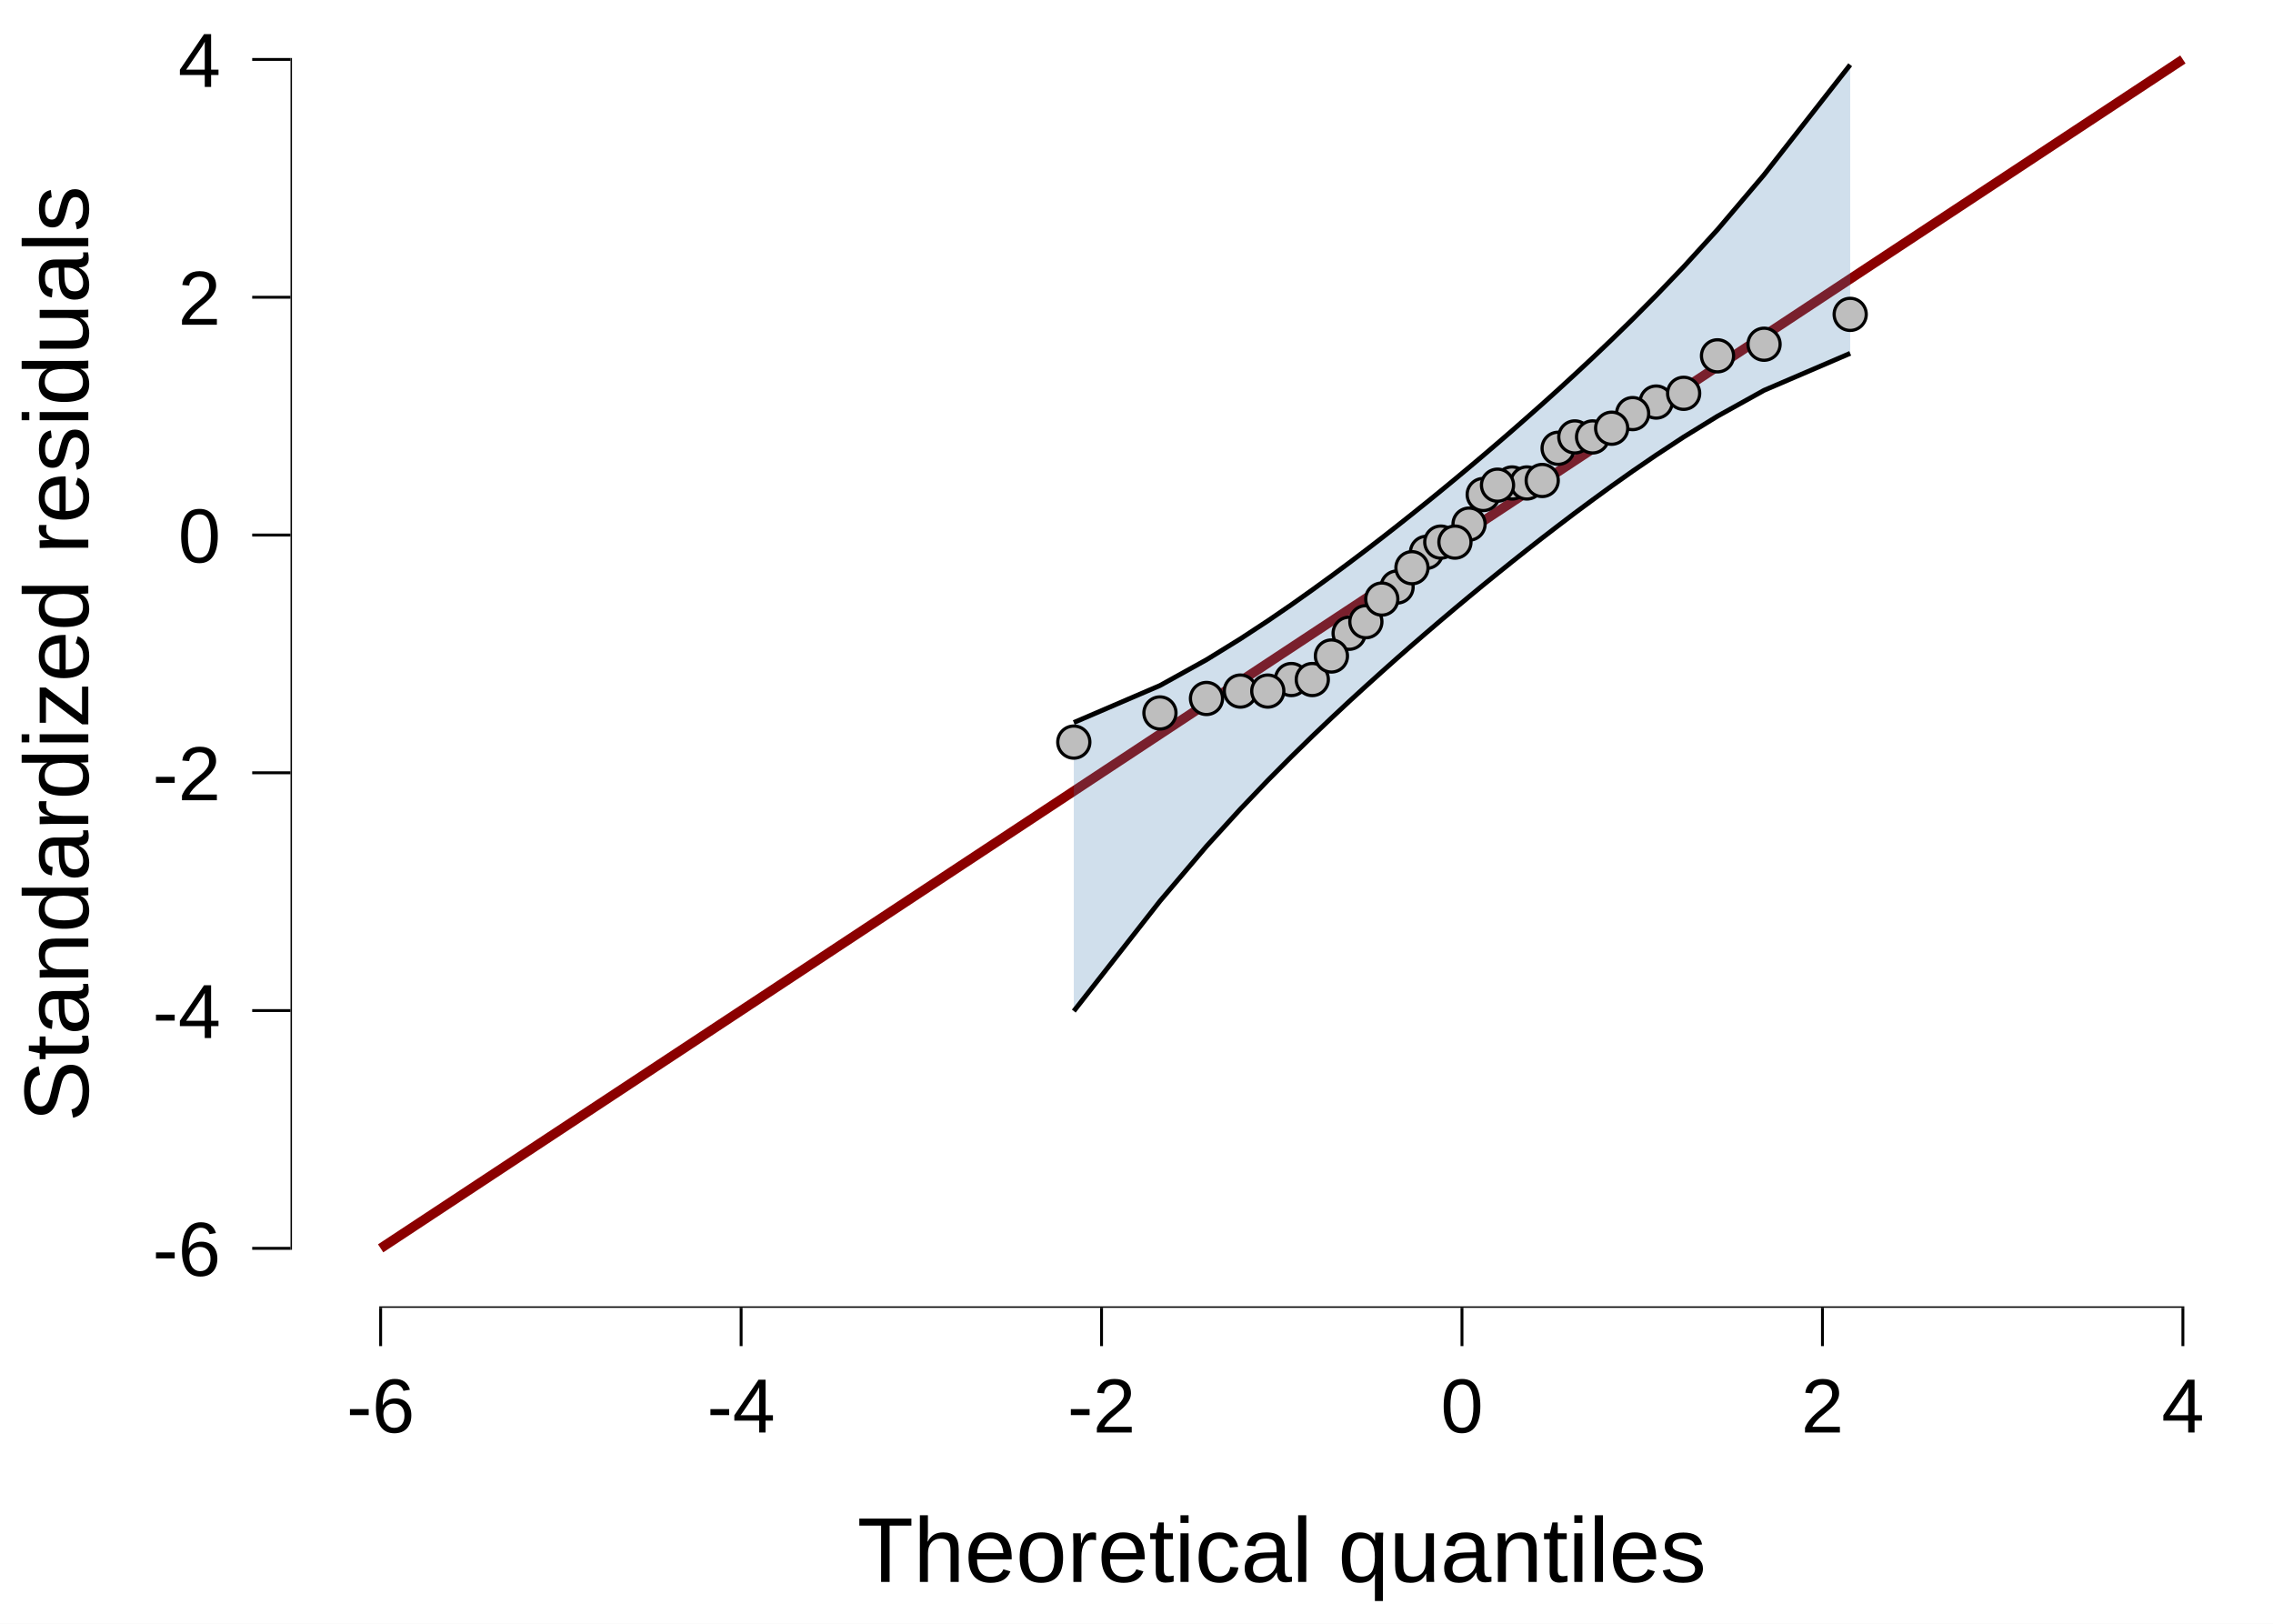
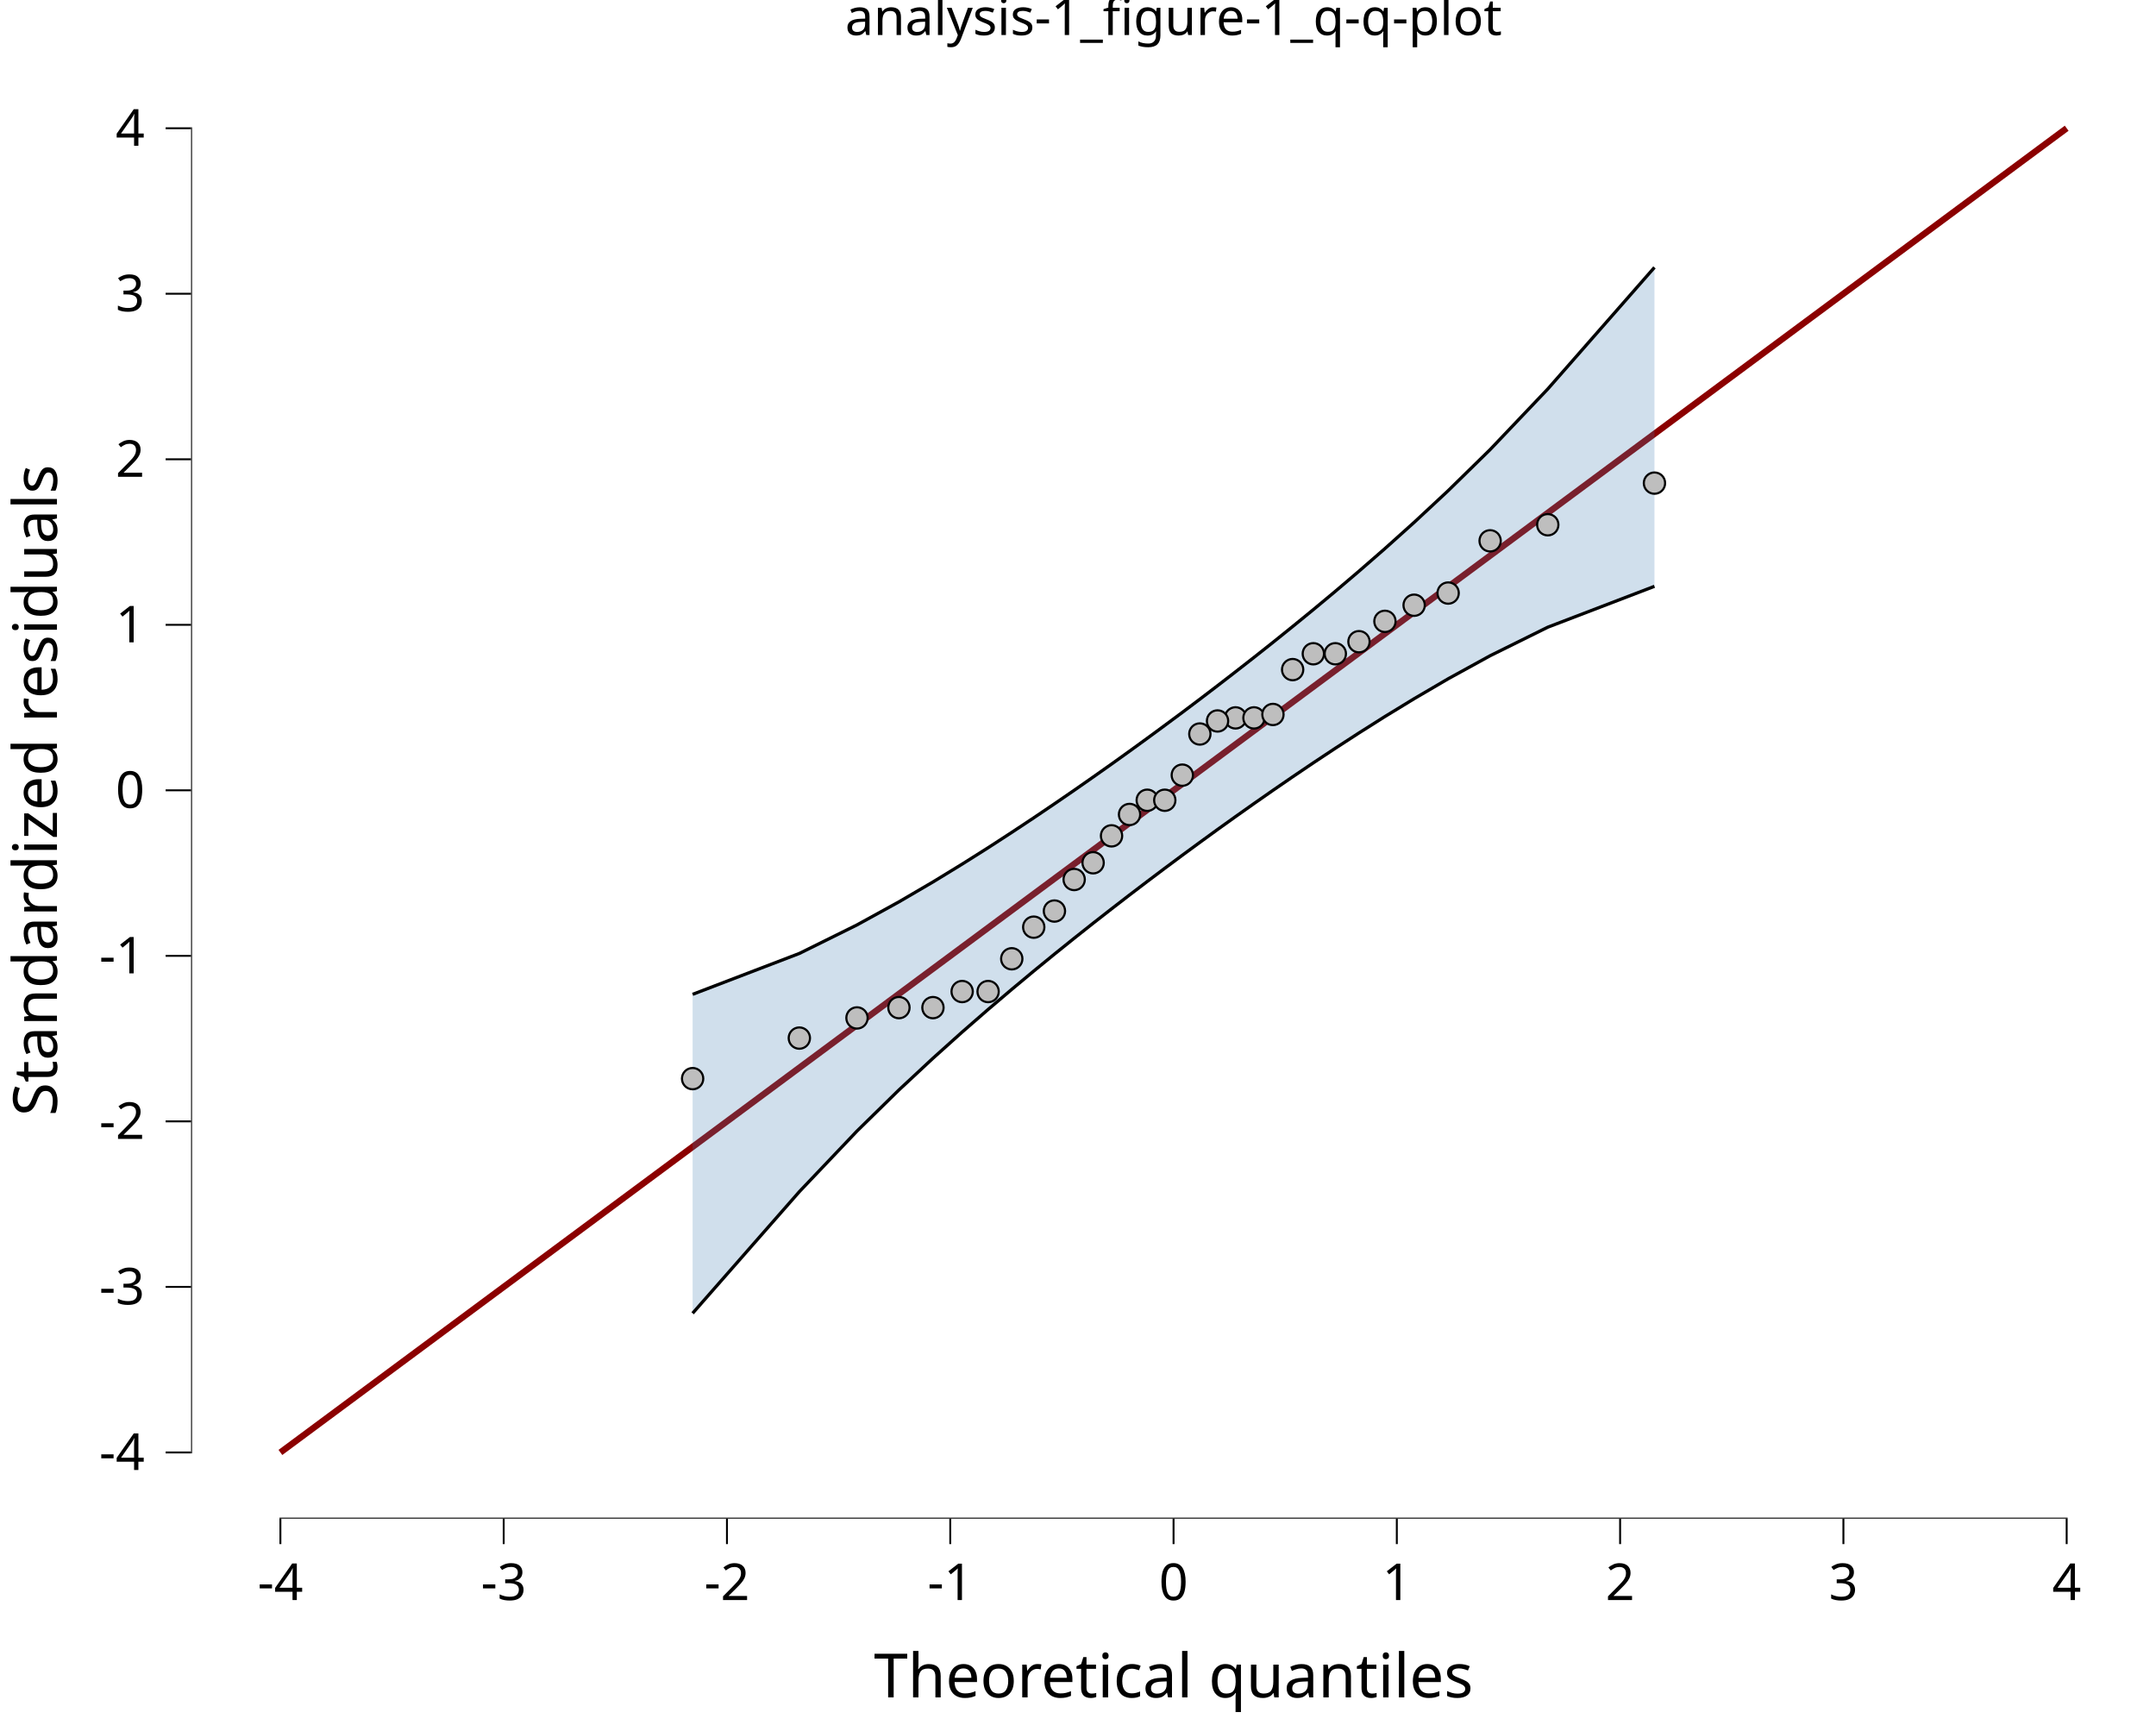
- <svg xmlns="http://www.w3.org/2000/svg" width="504.00pt" height="360.00pt" viewBox="0 0 504.00 360.00">
-   <g class="svglite">
-     <defs>
-       <style type="text/css">
+ <svg xmlns="http://www.w3.org/2000/svg" class="svglite" data-engine-version="2.0" width="720.00pt" height="576.00pt" viewBox="0 0 720.00 576.00">
+   <defs>
+     <style type="text/css">
    .svglite line, .svglite polyline, .svglite polygon, .svglite path, .svglite rect, .svglite circle {
      fill: none;
      stroke: #000000;
      stroke-linecap: round;
      stroke-linejoin: round;
      stroke-miterlimit: 10.00;
    }
-     .svglite text {
-       white-space: pre;
-     }
-     .svglite g.glyphgroup path {
-       fill: inherit;
-       stroke: none;
-     }
  </style>
-     </defs>
-     <rect width="100%" height="100%" style="stroke: none; fill: #FFFFFF;" />
-     <defs>
-       <clipPath id="cpMC4wMHw1MDQuMDB8MC4wMHwzNjAuMDA=">
-         <rect x="0.00" y="0.00" width="504.00" height="360.00" />
-       </clipPath>
-     </defs>
-     <g clip-path="url(#cpMC4wMHw1MDQuMDB8MC4wMHwzNjAuMDA=)">
-       <rect x="0.00" y="0.00" width="504.00" height="360.00" style="stroke-width: 10.67; stroke: none;" />
-     </g>
-     <defs>
-       <clipPath id="cpNjQuNDJ8NTA0LjAwfDAuMDB8Mjg5Ljk1">
-         <rect x="64.42" y="0.00" width="439.58" height="289.95" />
-       </clipPath>
-     </defs>
-     <g clip-path="url(#cpNjQuNDJ8NTA0LjAwfDAuMDB8Mjg5Ljk1)">
-       <rect x="64.42" y="0.00" width="439.58" height="289.95" style="stroke-width: 10.67; stroke: none;" />
-       <polyline points="84.40,276.77 484.02,13.18 " style="stroke-width: 2.13; stroke: #8B0000; stroke-linecap: butt;" />
-       <polygon points="238.10,160.19 257.20,151.99 267.52,146.27 275.03,141.64 281.11,137.65 286.34,134.07 290.98,130.78 295.22,127.70 299.15,124.78 302.86,121.98 306.39,119.26 309.78,116.61 313.08,113.99 316.30,111.41 319.47,108.83 322.61,106.24 325.74,103.63 328.88,100.98 332.05,98.27 335.27,95.49 338.56,92.60 341.96,89.59 345.49,86.41 349.19,83.01 353.13,79.34 357.36,75.31 362.01,70.77 367.23,65.51 373.32,59.16 380.83,50.91 391.15,38.75 410.25,14.36 410.25,78.34 391.15,86.54 380.83,92.27 373.32,96.89 367.23,100.89 362.01,104.46 357.36,107.75 353.13,110.83 349.19,113.75 345.49,116.56 341.96,119.27 338.56,121.93 335.27,124.54 332.05,127.13 328.88,129.70 325.74,132.29 322.61,134.90 319.47,137.55 316.30,140.26 313.08,143.04 309.78,145.93 306.39,148.95 302.86,152.13 299.15,155.52 295.22,159.19 290.98,163.23 286.34,167.76 281.11,173.02 275.03,179.38 267.52,187.62 257.20,199.78 238.10,224.17 " style="stroke-width: 0.00; stroke: none; stroke-linecap: butt; fill: #4682B4; fill-opacity: 0.25;" />
-       <polyline points="238.10,160.19 257.20,151.99 267.52,146.27 275.03,141.64 281.11,137.65 286.34,134.07 290.98,130.78 295.22,127.70 299.15,124.78 302.86,121.98 306.39,119.26 309.78,116.61 313.08,113.99 316.30,111.41 319.47,108.83 322.61,106.24 325.74,103.63 328.88,100.98 332.05,98.27 335.27,95.49 338.56,92.60 341.96,89.59 345.49,86.41 349.19,83.01 353.13,79.34 357.36,75.31 362.01,70.77 367.23,65.51 373.32,59.16 380.83,50.91 391.15,38.75 410.25,14.36 " style="stroke-width: 1.07; stroke-linecap: butt;" />
-       <polyline points="410.25,78.34 391.15,86.54 380.83,92.27 373.32,96.89 367.23,100.89 362.01,104.46 357.36,107.75 353.13,110.83 349.19,113.75 345.49,116.56 341.96,119.27 338.56,121.93 335.27,124.54 332.05,127.13 328.88,129.70 325.74,132.29 322.61,134.90 319.47,137.55 316.30,140.26 313.08,143.04 309.78,145.93 306.39,148.95 302.86,152.13 299.15,155.52 295.22,159.19 290.98,163.23 286.34,167.76 281.11,173.02 275.03,179.38 267.52,187.62 257.20,199.78 238.10,224.17 " style="stroke-width: 1.07; stroke-linecap: butt;" />
-       <circle cx="286.34" cy="150.66" r="3.56" style="stroke-width: 0.71; fill: #BEBEBE;" />
-       <circle cx="299.15" cy="140.40" r="3.56" style="stroke-width: 0.71; fill: #BEBEBE;" />
-       <circle cx="309.78" cy="130.15" r="3.56" style="stroke-width: 0.71; fill: #BEBEBE;" />
-       <circle cx="290.98" cy="150.66" r="3.56" style="stroke-width: 0.71; fill: #BEBEBE;" />
-       <circle cx="328.88" cy="109.64" r="3.56" style="stroke-width: 0.71; fill: #BEBEBE;" />
-       <circle cx="345.49" cy="99.39" r="3.56" style="stroke-width: 0.71; fill: #BEBEBE;" />
-       <circle cx="367.23" cy="89.14" r="3.56" style="stroke-width: 0.71; fill: #BEBEBE;" />
-       <circle cx="380.83" cy="78.89" r="3.56" style="stroke-width: 0.71; fill: #BEBEBE;" />
-       <circle cx="391.15" cy="76.32" r="3.56" style="stroke-width: 0.71; fill: #BEBEBE;" />
-       <circle cx="335.27" cy="107.08" r="3.56" style="stroke-width: 0.71; fill: #BEBEBE;" />
-       <circle cx="275.03" cy="153.22" r="3.56" style="stroke-width: 0.71; fill: #BEBEBE;" />
-       <circle cx="302.86" cy="137.84" r="3.56" style="stroke-width: 0.71; fill: #BEBEBE;" />
-       <circle cx="316.30" cy="122.46" r="3.56" style="stroke-width: 0.71; fill: #BEBEBE;" />
-       <circle cx="338.56" cy="107.08" r="3.56" style="stroke-width: 0.71; fill: #BEBEBE;" />
-       <circle cx="281.11" cy="153.22" r="3.56" style="stroke-width: 0.71; fill: #BEBEBE;" />
-       <circle cx="362.01" cy="91.70" r="3.56" style="stroke-width: 0.71; fill: #BEBEBE;" />
-       <circle cx="325.74" cy="116.20" r="3.56" style="stroke-width: 0.71; fill: #BEBEBE;" />
-       <circle cx="313.08" cy="125.87" r="3.56" style="stroke-width: 0.71; fill: #BEBEBE;" />
-       <circle cx="349.19" cy="96.87" r="3.56" style="stroke-width: 0.71; fill: #BEBEBE;" />
-       <circle cx="373.32" cy="87.20" r="3.56" style="stroke-width: 0.71; fill: #BEBEBE;" />
-       <circle cx="353.13" cy="96.87" r="3.56" style="stroke-width: 0.71; fill: #BEBEBE;" />
-       <circle cx="341.96" cy="106.53" r="3.56" style="stroke-width: 0.71; fill: #BEBEBE;" />
-       <circle cx="267.52" cy="154.86" r="3.56" style="stroke-width: 0.71; fill: #BEBEBE;" />
-       <circle cx="238.10" cy="164.53" r="3.56" style="stroke-width: 0.71; fill: #BEBEBE;" />
-       <circle cx="319.47" cy="120.19" r="3.56" style="stroke-width: 0.71; fill: #BEBEBE;" />
-       <circle cx="332.05" cy="107.57" r="3.56" style="stroke-width: 0.71; fill: #BEBEBE;" />
-       <circle cx="295.22" cy="145.44" r="3.56" style="stroke-width: 0.71; fill: #BEBEBE;" />
-       <circle cx="257.20" cy="158.07" r="3.56" style="stroke-width: 0.71; fill: #BEBEBE;" />
-       <circle cx="322.61" cy="120.19" r="3.56" style="stroke-width: 0.71; fill: #BEBEBE;" />
-       <circle cx="306.39" cy="132.82" r="3.56" style="stroke-width: 0.71; fill: #BEBEBE;" />
-       <circle cx="357.36" cy="94.94" r="3.56" style="stroke-width: 0.71; fill: #BEBEBE;" />
-       <circle cx="410.25" cy="69.70" r="3.56" style="stroke-width: 0.71; fill: #BEBEBE;" />
-       <line x1="84.09" y1="289.95" x2="484.34" y2="289.95" style="stroke-width: 0.64; stroke-linecap: butt;" />
-       <line x1="64.42" y1="277.09" x2="64.42" y2="12.86" style="stroke-width: 0.64; stroke-linecap: butt;" />
-       <rect x="64.42" y="0.00" width="439.58" height="289.95" style="stroke-width: 0.00; stroke: none;" />
-     </g>
-     <g clip-path="url(#cpMC4wMHw1MDQuMDB8MC4wMHwzNjAuMDA=)">
-       <polyline points="64.42,289.95 64.42,0.00 " style="stroke-width: 0.00; stroke: none; stroke-linecap: butt;" />
-       <text x="48.95" y="282.86" text-anchor="end" style="font-size: 17.00px; font-family: &quot;Arial&quot;;" textLength="15.11px" lengthAdjust="spacingAndGlyphs">-6</text>
-       <text x="48.95" y="230.14" text-anchor="end" style="font-size: 17.00px; font-family: &quot;Arial&quot;;" textLength="15.11px" lengthAdjust="spacingAndGlyphs">-4</text>
-       <text x="48.95" y="177.42" text-anchor="end" style="font-size: 17.00px; font-family: &quot;Arial&quot;;" textLength="15.11px" lengthAdjust="spacingAndGlyphs">-2</text>
-       <text x="48.95" y="124.70" text-anchor="end" style="font-size: 17.00px; font-family: &quot;Arial&quot;;" textLength="9.45px" lengthAdjust="spacingAndGlyphs">0</text>
-       <text x="48.95" y="71.99" text-anchor="end" style="font-size: 17.00px; font-family: &quot;Arial&quot;;" textLength="9.45px" lengthAdjust="spacingAndGlyphs">2</text>
-       <text x="48.95" y="19.27" text-anchor="end" style="font-size: 17.00px; font-family: &quot;Arial&quot;;" textLength="9.45px" lengthAdjust="spacingAndGlyphs">4</text>
-       <polyline points="55.92,276.77 64.42,276.77 " style="stroke-width: 0.64; stroke-linecap: butt;" />
-       <polyline points="55.92,224.05 64.42,224.05 " style="stroke-width: 0.64; stroke-linecap: butt;" />
-       <polyline points="55.92,171.33 64.42,171.33 " style="stroke-width: 0.64; stroke-linecap: butt;" />
-       <polyline points="55.92,118.62 64.42,118.62 " style="stroke-width: 0.64; stroke-linecap: butt;" />
-       <polyline points="55.92,65.90 64.42,65.90 " style="stroke-width: 0.64; stroke-linecap: butt;" />
-       <polyline points="55.92,13.18 64.42,13.18 " style="stroke-width: 0.64; stroke-linecap: butt;" />
-       <polyline points="64.42,289.95 504.00,289.95 " style="stroke-width: 0.00; stroke: none; stroke-linecap: butt;" />
-       <polyline points="84.40,298.45 84.40,289.95 " style="stroke-width: 0.64; stroke-linecap: butt;" />
-       <polyline points="164.33,298.45 164.33,289.95 " style="stroke-width: 0.64; stroke-linecap: butt;" />
-       <polyline points="244.25,298.45 244.25,289.95 " style="stroke-width: 0.64; stroke-linecap: butt;" />
-       <polyline points="324.17,298.45 324.17,289.95 " style="stroke-width: 0.64; stroke-linecap: butt;" />
-       <polyline points="404.10,298.45 404.10,289.95 " style="stroke-width: 0.64; stroke-linecap: butt;" />
-       <polyline points="484.02,298.45 484.02,289.95 " style="stroke-width: 0.64; stroke-linecap: butt;" />
-       <text x="84.40" y="317.60" text-anchor="middle" style="font-size: 17.00px; font-family: &quot;Arial&quot;;" textLength="15.11px" lengthAdjust="spacingAndGlyphs">-6</text>
-       <text x="164.33" y="317.60" text-anchor="middle" style="font-size: 17.00px; font-family: &quot;Arial&quot;;" textLength="15.11px" lengthAdjust="spacingAndGlyphs">-4</text>
-       <text x="244.25" y="317.60" text-anchor="middle" style="font-size: 17.00px; font-family: &quot;Arial&quot;;" textLength="15.11px" lengthAdjust="spacingAndGlyphs">-2</text>
-       <text x="324.17" y="317.60" text-anchor="middle" style="font-size: 17.00px; font-family: &quot;Arial&quot;;" textLength="9.45px" lengthAdjust="spacingAndGlyphs">0</text>
-       <text x="404.10" y="317.60" text-anchor="middle" style="font-size: 17.00px; font-family: &quot;Arial&quot;;" textLength="9.45px" lengthAdjust="spacingAndGlyphs">2</text>
-       <text x="484.02" y="317.60" text-anchor="middle" style="font-size: 17.00px; font-family: &quot;Arial&quot;;" textLength="9.45px" lengthAdjust="spacingAndGlyphs">4</text>
-       <text x="284.21" y="350.73" text-anchor="middle" style="font-size: 20.40px; font-family: &quot;Arial&quot;;" textLength="188.23px" lengthAdjust="spacingAndGlyphs">Theoretical quantiles</text>
-       <text transform="translate(19.58,144.98) rotate(-90)" text-anchor="middle" style="font-size: 20.40px; font-family: &quot;Arial&quot;;" textLength="207.52px" lengthAdjust="spacingAndGlyphs">Standardized residuals</text>
-     </g>
+   </defs>
+   <rect width="100%" height="100%" style="stroke: none; fill: #FFFFFF;" />
+   <defs>
+     <clipPath id="cpMC4wMHw3MjAuMDB8MC4wMHw1NzYuMDA=">
+       <rect x="0.00" y="0.00" width="720.00" height="576.00" />
+     </clipPath>
+   </defs>
+   <g clip-path="url(#cpMC4wMHw3MjAuMDB8MC4wMHw1NzYuMDA=)">
+     <rect x="0.00" y="0.00" width="720.00" height="576.00" style="stroke-width: 10.67; stroke: none;" />
+   </g>
+   <defs>
+     <clipPath id="cpNjMuODF8NzIwLjAwfDIwLjcxfDUwNy4wOQ==">
+       <rect x="63.81" y="20.71" width="656.19" height="486.39" />
+     </clipPath>
+   </defs>
+   <g clip-path="url(#cpNjMuODF8NzIwLjAwfDIwLjcxfDUwNy4wOQ==)">
+     <rect x="63.81" y="20.71" width="656.19" height="486.39" style="stroke-width: 10.67; stroke: none;" />
+     <polyline points="93.64,484.99 690.17,42.82 " style="stroke-width: 2.13; stroke: #8B0000; stroke-linecap: butt;" />
+     <polygon points="231.30,332.02 266.94,318.37 286.19,308.84 300.20,301.14 311.56,294.50 321.31,288.54 329.98,283.07 337.88,277.94 345.22,273.08 352.13,268.41 358.72,263.89 365.05,259.47 371.20,255.13 377.21,250.82 383.12,246.53 388.98,242.22 394.83,237.88 400.69,233.47 406.60,228.96 412.61,224.32 418.76,219.52 425.10,214.50 431.68,209.20 438.59,203.56 445.93,197.45 453.83,190.73 462.50,183.18 472.25,174.43 483.61,163.85 497.63,150.12 516.88,129.89 552.51,89.29 552.51,195.78 516.88,209.43 497.63,218.96 483.61,226.66 472.25,233.31 462.50,239.26 453.83,244.74 445.93,249.86 438.59,254.72 431.68,259.39 425.10,263.91 418.76,268.33 412.61,272.68 406.60,276.98 400.69,281.28 394.83,285.58 388.98,289.93 383.12,294.34 377.21,298.84 371.20,303.48 365.05,308.28 358.72,313.30 352.13,318.60 345.22,324.25 337.88,330.36 329.98,337.07 321.31,344.62 311.56,353.37 300.20,363.95 286.19,377.68 266.94,397.92 231.30,438.52 " style="stroke-width: 0.00; stroke: none; stroke-linecap: butt; fill: #4682B4; fill-opacity: 0.25;" />
+     <polyline points="231.30,332.02 266.94,318.37 286.19,308.84 300.20,301.14 311.56,294.50 321.31,288.54 329.98,283.07 337.88,277.94 345.22,273.08 352.13,268.41 358.72,263.89 365.05,259.47 371.20,255.13 377.21,250.82 383.12,246.53 388.98,242.22 394.83,237.88 400.69,233.47 406.60,228.96 412.61,224.32 418.76,219.52 425.10,214.50 431.68,209.20 438.59,203.56 445.93,197.45 453.83,190.73 462.50,183.18 472.25,174.43 483.61,163.85 497.63,150.12 516.88,129.89 552.51,89.29 " style="stroke-width: 1.07; stroke-linecap: butt;" />
+     <polyline points="552.51,195.78 516.88,209.43 497.63,218.96 483.61,226.66 472.25,233.31 462.50,239.26 453.83,244.74 445.93,249.86 438.59,254.72 431.68,259.39 425.10,263.91 418.76,268.33 412.61,272.68 406.60,276.98 400.69,281.28 394.83,285.58 388.98,289.93 383.12,294.34 377.21,298.84 371.20,303.48 365.05,308.28 358.72,313.30 352.13,318.60 345.22,324.25 337.88,330.36 329.98,337.07 321.31,344.62 311.56,353.37 300.20,363.95 286.19,377.68 266.94,397.92 231.30,438.52 " style="stroke-width: 1.07; stroke-linecap: butt;" />
+     <circle cx="321.31" cy="331.09" r="3.56" style="stroke-width: 0.71; fill: #BEBEBE;" />
+     <circle cx="345.22" cy="309.59" r="3.56" style="stroke-width: 0.71; fill: #BEBEBE;" />
+     <circle cx="365.05" cy="288.09" r="3.56" style="stroke-width: 0.71; fill: #BEBEBE;" />
+     <circle cx="329.98" cy="331.09" r="3.56" style="stroke-width: 0.71; fill: #BEBEBE;" />
+     <circle cx="400.69" cy="245.09" r="3.56" style="stroke-width: 0.71; fill: #BEBEBE;" />
+     <circle cx="431.68" cy="223.59" r="3.56" style="stroke-width: 0.71; fill: #BEBEBE;" />
+     <circle cx="472.25" cy="202.09" r="3.56" style="stroke-width: 0.71; fill: #BEBEBE;" />
+     <circle cx="497.63" cy="180.59" r="3.56" style="stroke-width: 0.71; fill: #BEBEBE;" />
+     <circle cx="516.88" cy="175.22" r="3.56" style="stroke-width: 0.71; fill: #BEBEBE;" />
+     <circle cx="412.61" cy="239.71" r="3.56" style="stroke-width: 0.71; fill: #BEBEBE;" />
+     <circle cx="300.20" cy="336.46" r="3.56" style="stroke-width: 0.71; fill: #BEBEBE;" />
+     <circle cx="352.13" cy="304.21" r="3.56" style="stroke-width: 0.71; fill: #BEBEBE;" />
+     <circle cx="377.21" cy="271.96" r="3.56" style="stroke-width: 0.71; fill: #BEBEBE;" />
+     <circle cx="418.76" cy="239.71" r="3.56" style="stroke-width: 0.71; fill: #BEBEBE;" />
+     <circle cx="311.56" cy="336.46" r="3.56" style="stroke-width: 0.71; fill: #BEBEBE;" />
+     <circle cx="462.50" cy="207.47" r="3.56" style="stroke-width: 0.71; fill: #BEBEBE;" />
+     <circle cx="394.83" cy="258.83" r="3.56" style="stroke-width: 0.71; fill: #BEBEBE;" />
+     <circle cx="371.20" cy="279.10" r="3.56" style="stroke-width: 0.71; fill: #BEBEBE;" />
+     <circle cx="438.59" cy="218.30" r="3.56" style="stroke-width: 0.71; fill: #BEBEBE;" />
+     <circle cx="483.61" cy="198.03" r="3.56" style="stroke-width: 0.71; fill: #BEBEBE;" />
+     <circle cx="445.93" cy="218.30" r="3.56" style="stroke-width: 0.71; fill: #BEBEBE;" />
+     <circle cx="425.10" cy="238.57" r="3.56" style="stroke-width: 0.71; fill: #BEBEBE;" />
+     <circle cx="286.19" cy="339.90" r="3.56" style="stroke-width: 0.71; fill: #BEBEBE;" />
+     <circle cx="231.30" cy="360.17" r="3.56" style="stroke-width: 0.71; fill: #BEBEBE;" />
+     <circle cx="383.12" cy="267.21" r="3.56" style="stroke-width: 0.71; fill: #BEBEBE;" />
+     <circle cx="406.60" cy="240.74" r="3.56" style="stroke-width: 0.71; fill: #BEBEBE;" />
+     <circle cx="337.88" cy="320.15" r="3.56" style="stroke-width: 0.71; fill: #BEBEBE;" />
+     <circle cx="266.94" cy="346.63" r="3.56" style="stroke-width: 0.71; fill: #BEBEBE;" />
+     <circle cx="388.98" cy="267.21" r="3.56" style="stroke-width: 0.71; fill: #BEBEBE;" />
+     <circle cx="358.72" cy="293.68" r="3.56" style="stroke-width: 0.71; fill: #BEBEBE;" />
+     <circle cx="453.83" cy="214.27" r="3.56" style="stroke-width: 0.71; fill: #BEBEBE;" />
+     <circle cx="552.51" cy="161.32" r="3.56" style="stroke-width: 0.71; fill: #BEBEBE;" />
+     <line x1="93.32" y1="507.09" x2="690.49" y2="507.09" style="stroke-width: 0.64; stroke-linecap: butt;" />
+     <line x1="63.81" y1="485.30" x2="63.81" y2="42.50" style="stroke-width: 0.64; stroke-linecap: butt;" />
+     <rect x="63.81" y="20.71" width="656.19" height="486.39" style="stroke-width: 0.00; stroke: none;" />
+   </g>
+   <g clip-path="url(#cpMC4wMHw3MjAuMDB8MC4wMHw1NzYuMDA=)">
+     <polyline points="63.81,507.09 63.81,20.71 " style="stroke-width: 0.00; stroke: none; stroke-linecap: butt;" />
+     <text x="48.33" y="490.84" text-anchor="end" style="font-size: 17.00px; font-family: sans;" textLength="15.12px" lengthAdjust="spacingAndGlyphs">-4</text>
+     <text x="48.33" y="435.56" text-anchor="end" style="font-size: 17.00px; font-family: sans;" textLength="15.12px" lengthAdjust="spacingAndGlyphs">-3</text>
+     <text x="48.33" y="380.29" text-anchor="end" style="font-size: 17.00px; font-family: sans;" textLength="15.12px" lengthAdjust="spacingAndGlyphs">-2</text>
+     <text x="48.33" y="325.02" text-anchor="end" style="font-size: 17.00px; font-family: sans;" textLength="15.12px" lengthAdjust="spacingAndGlyphs">-1</text>
+     <text x="48.33" y="269.75" text-anchor="end" style="font-size: 17.00px; font-family: sans;" textLength="9.46px" lengthAdjust="spacingAndGlyphs">0</text>
+     <text x="48.33" y="214.48" text-anchor="end" style="font-size: 17.00px; font-family: sans;" textLength="9.46px" lengthAdjust="spacingAndGlyphs">1</text>
+     <text x="48.33" y="159.21" text-anchor="end" style="font-size: 17.00px; font-family: sans;" textLength="9.46px" lengthAdjust="spacingAndGlyphs">2</text>
+     <text x="48.33" y="103.94" text-anchor="end" style="font-size: 17.00px; font-family: sans;" textLength="9.46px" lengthAdjust="spacingAndGlyphs">3</text>
+     <text x="48.33" y="48.67" text-anchor="end" style="font-size: 17.00px; font-family: sans;" textLength="9.46px" lengthAdjust="spacingAndGlyphs">4</text>
+     <polyline points="55.31,484.99 63.81,484.99 " style="stroke-width: 0.64; stroke-linecap: butt;" />
+     <polyline points="55.31,429.71 63.81,429.71 " style="stroke-width: 0.64; stroke-linecap: butt;" />
+     <polyline points="55.31,374.44 63.81,374.44 " style="stroke-width: 0.64; stroke-linecap: butt;" />
+     <polyline points="55.31,319.17 63.81,319.17 " style="stroke-width: 0.64; stroke-linecap: butt;" />
+     <polyline points="55.31,263.90 63.81,263.90 " style="stroke-width: 0.64; stroke-linecap: butt;" />
+     <polyline points="55.31,208.63 63.81,208.63 " style="stroke-width: 0.64; stroke-linecap: butt;" />
+     <polyline points="55.31,153.36 63.81,153.36 " style="stroke-width: 0.64; stroke-linecap: butt;" />
+     <polyline points="55.31,98.09 63.81,98.09 " style="stroke-width: 0.64; stroke-linecap: butt;" />
+     <polyline points="55.31,42.82 63.81,42.82 " style="stroke-width: 0.64; stroke-linecap: butt;" />
+     <polyline points="63.81,507.09 720.00,507.09 " style="stroke-width: 0.00; stroke: none; stroke-linecap: butt;" />
+     <polyline points="93.64,515.60 93.64,507.09 " style="stroke-width: 0.64; stroke-linecap: butt;" />
+     <polyline points="168.21,515.60 168.21,507.09 " style="stroke-width: 0.64; stroke-linecap: butt;" />
+     <polyline points="242.77,515.60 242.77,507.09 " style="stroke-width: 0.64; stroke-linecap: butt;" />
+     <polyline points="317.34,515.60 317.34,507.09 " style="stroke-width: 0.64; stroke-linecap: butt;" />
+     <polyline points="391.91,515.60 391.91,507.09 " style="stroke-width: 0.64; stroke-linecap: butt;" />
+     <polyline points="466.47,515.60 466.47,507.09 " style="stroke-width: 0.64; stroke-linecap: butt;" />
+     <polyline points="541.04,515.60 541.04,507.09 " style="stroke-width: 0.64; stroke-linecap: butt;" />
+     <polyline points="615.61,515.60 615.61,507.09 " style="stroke-width: 0.64; stroke-linecap: butt;" />
+     <polyline points="690.17,515.60 690.17,507.09 " style="stroke-width: 0.64; stroke-linecap: butt;" />
+     <text x="93.64" y="534.27" text-anchor="middle" style="font-size: 17.00px; font-family: sans;" textLength="15.12px" lengthAdjust="spacingAndGlyphs">-4</text>
+     <text x="168.21" y="534.27" text-anchor="middle" style="font-size: 17.00px; font-family: sans;" textLength="15.12px" lengthAdjust="spacingAndGlyphs">-3</text>
+     <text x="242.77" y="534.27" text-anchor="middle" style="font-size: 17.00px; font-family: sans;" textLength="15.12px" lengthAdjust="spacingAndGlyphs">-2</text>
+     <text x="317.34" y="534.27" text-anchor="middle" style="font-size: 17.00px; font-family: sans;" textLength="15.12px" lengthAdjust="spacingAndGlyphs">-1</text>
+     <text x="391.91" y="534.27" text-anchor="middle" style="font-size: 17.00px; font-family: sans;" textLength="9.46px" lengthAdjust="spacingAndGlyphs">0</text>
+     <text x="466.47" y="534.27" text-anchor="middle" style="font-size: 17.00px; font-family: sans;" textLength="9.46px" lengthAdjust="spacingAndGlyphs">1</text>
+     <text x="541.04" y="534.27" text-anchor="middle" style="font-size: 17.00px; font-family: sans;" textLength="9.46px" lengthAdjust="spacingAndGlyphs">2</text>
+     <text x="615.61" y="534.27" text-anchor="middle" style="font-size: 17.00px; font-family: sans;" textLength="9.46px" lengthAdjust="spacingAndGlyphs">3</text>
+     <text x="690.17" y="534.27" text-anchor="middle" style="font-size: 17.00px; font-family: sans;" textLength="9.46px" lengthAdjust="spacingAndGlyphs">4</text>
+     <text x="391.91" y="566.78" text-anchor="middle" style="font-size: 20.40px; font-family: sans;" textLength="188.25px" lengthAdjust="spacingAndGlyphs">Theoretical quantiles</text>
+     <text transform="translate(19.02,263.90) rotate(-90)" text-anchor="middle" style="font-size: 20.40px; font-family: sans;" textLength="207.55px" lengthAdjust="spacingAndGlyphs">Standardized residuals</text>
+     <text x="391.91" y="11.70" text-anchor="middle" style="font-size: 17.00px; font-family: sans;" textLength="210.74px" lengthAdjust="spacingAndGlyphs">analysis-1_figure-1_q-q-plot</text>
  </g>
</svg>
